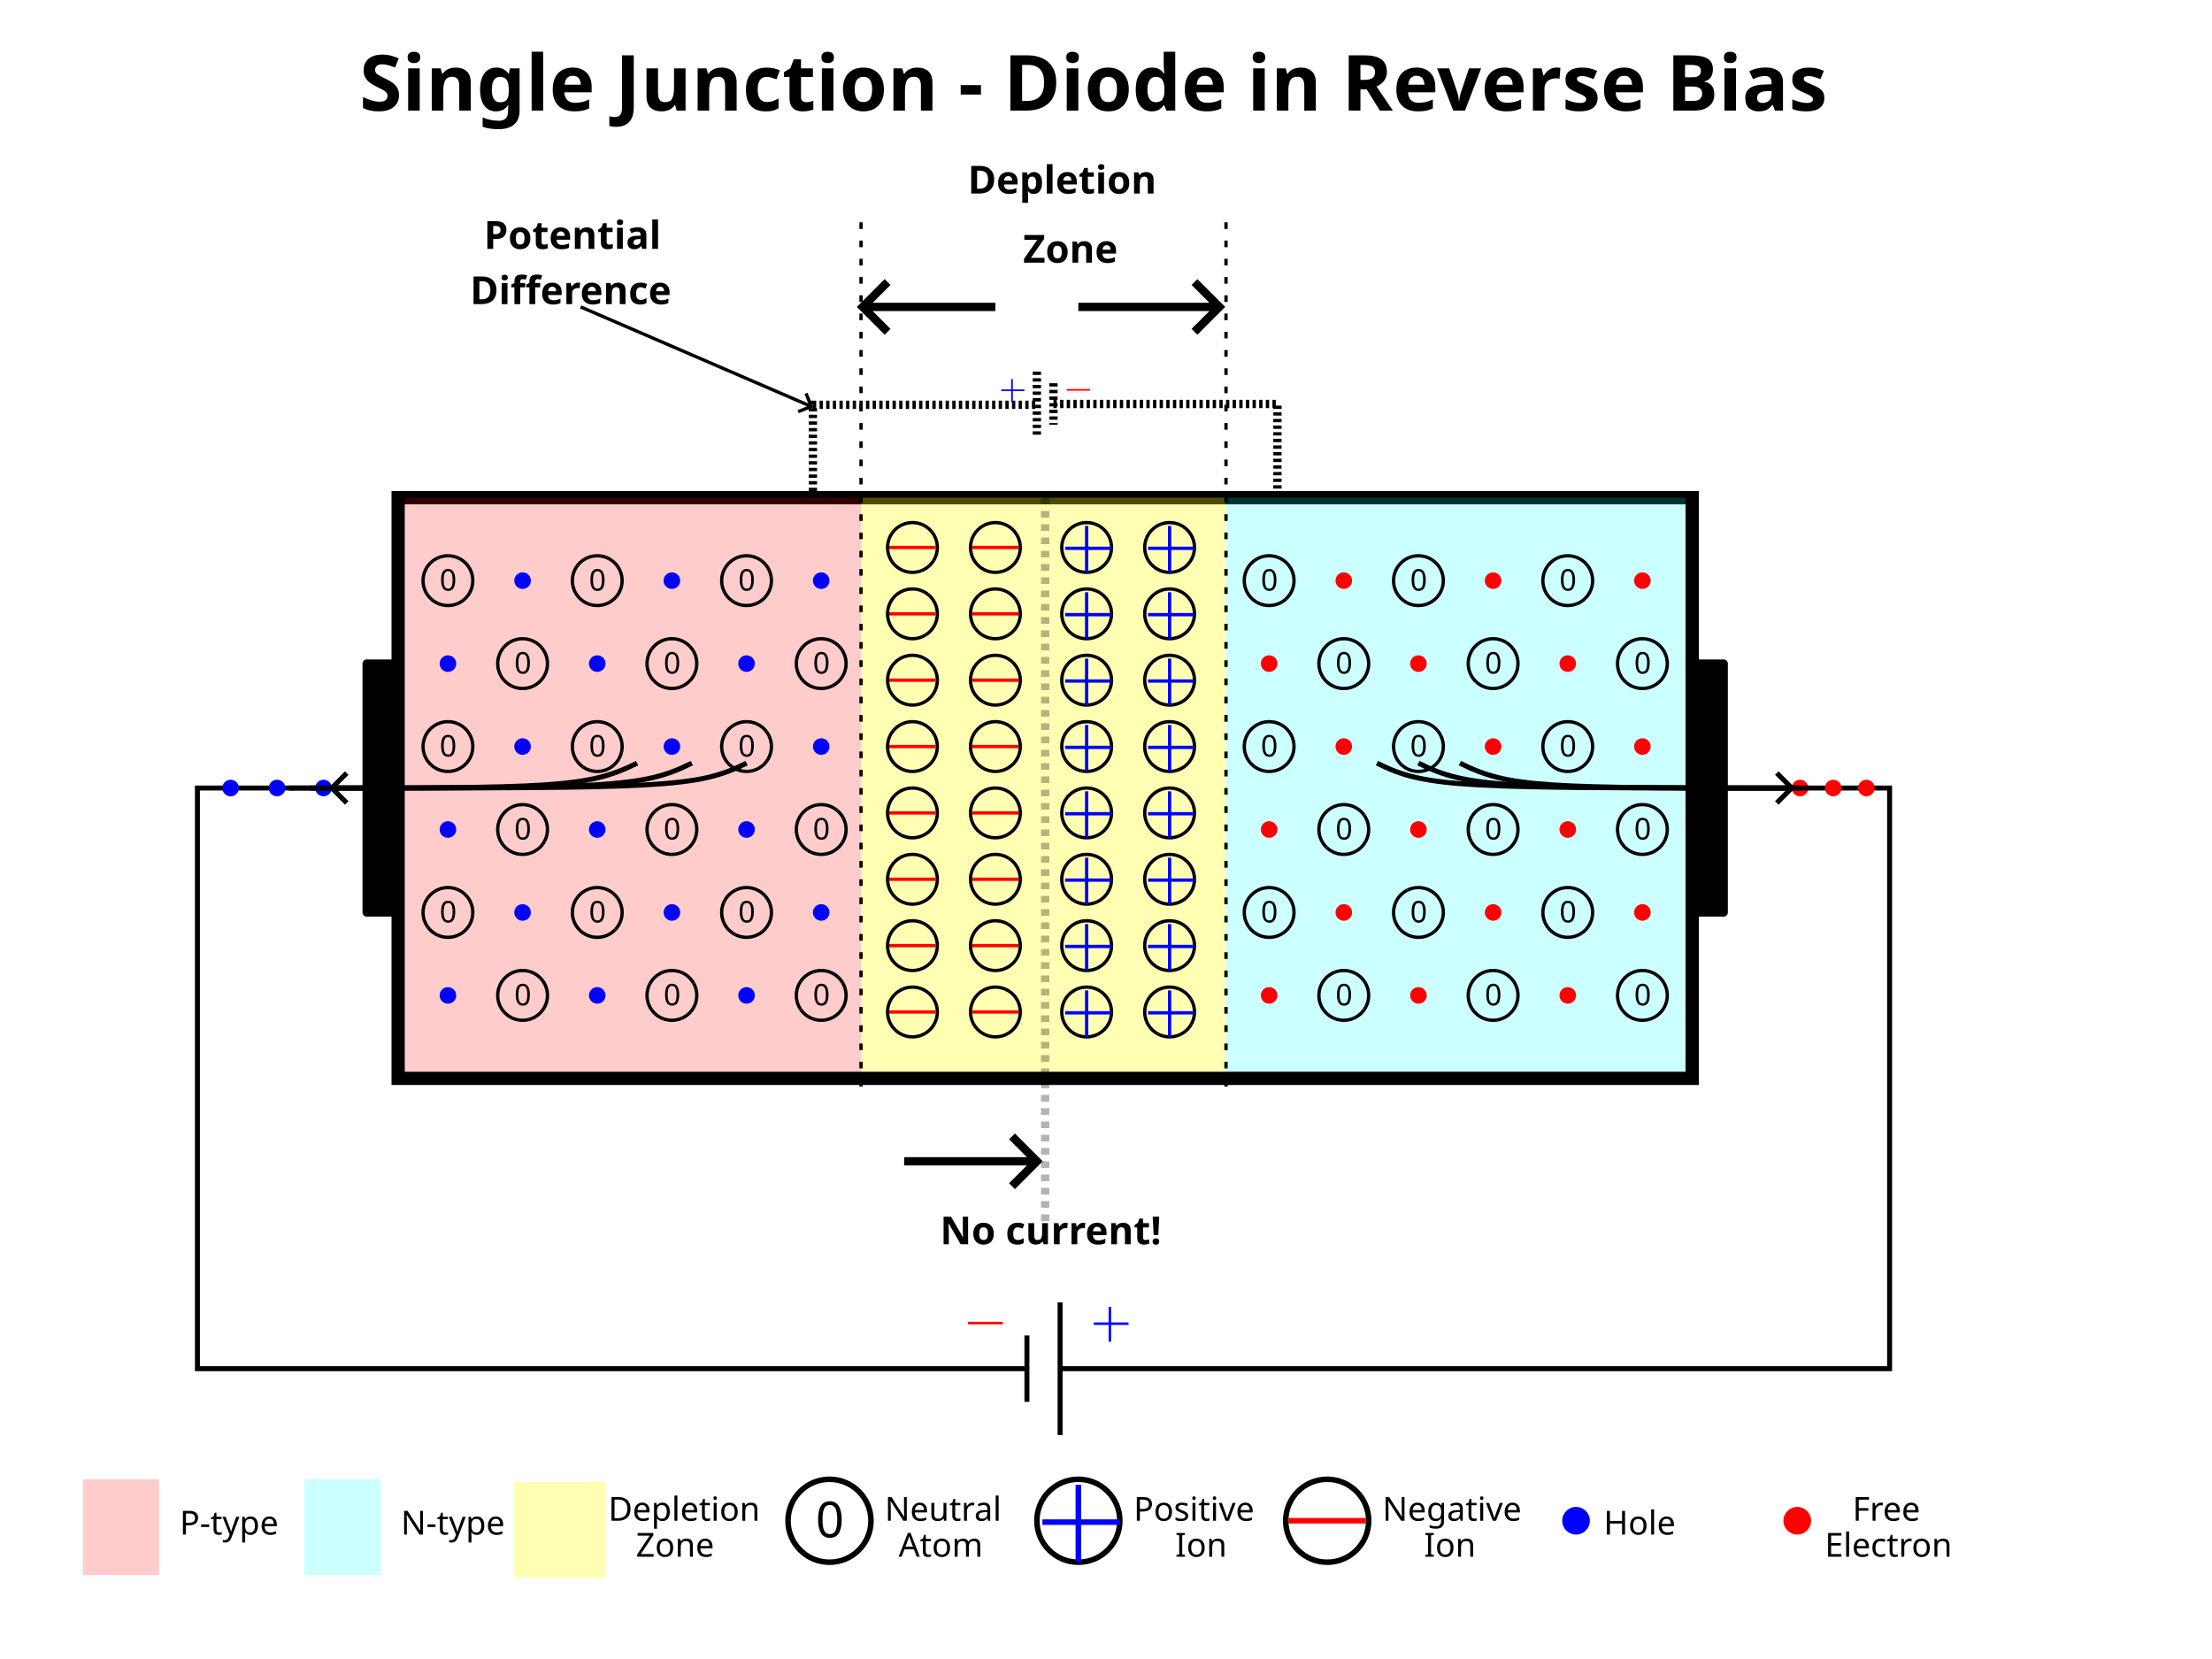
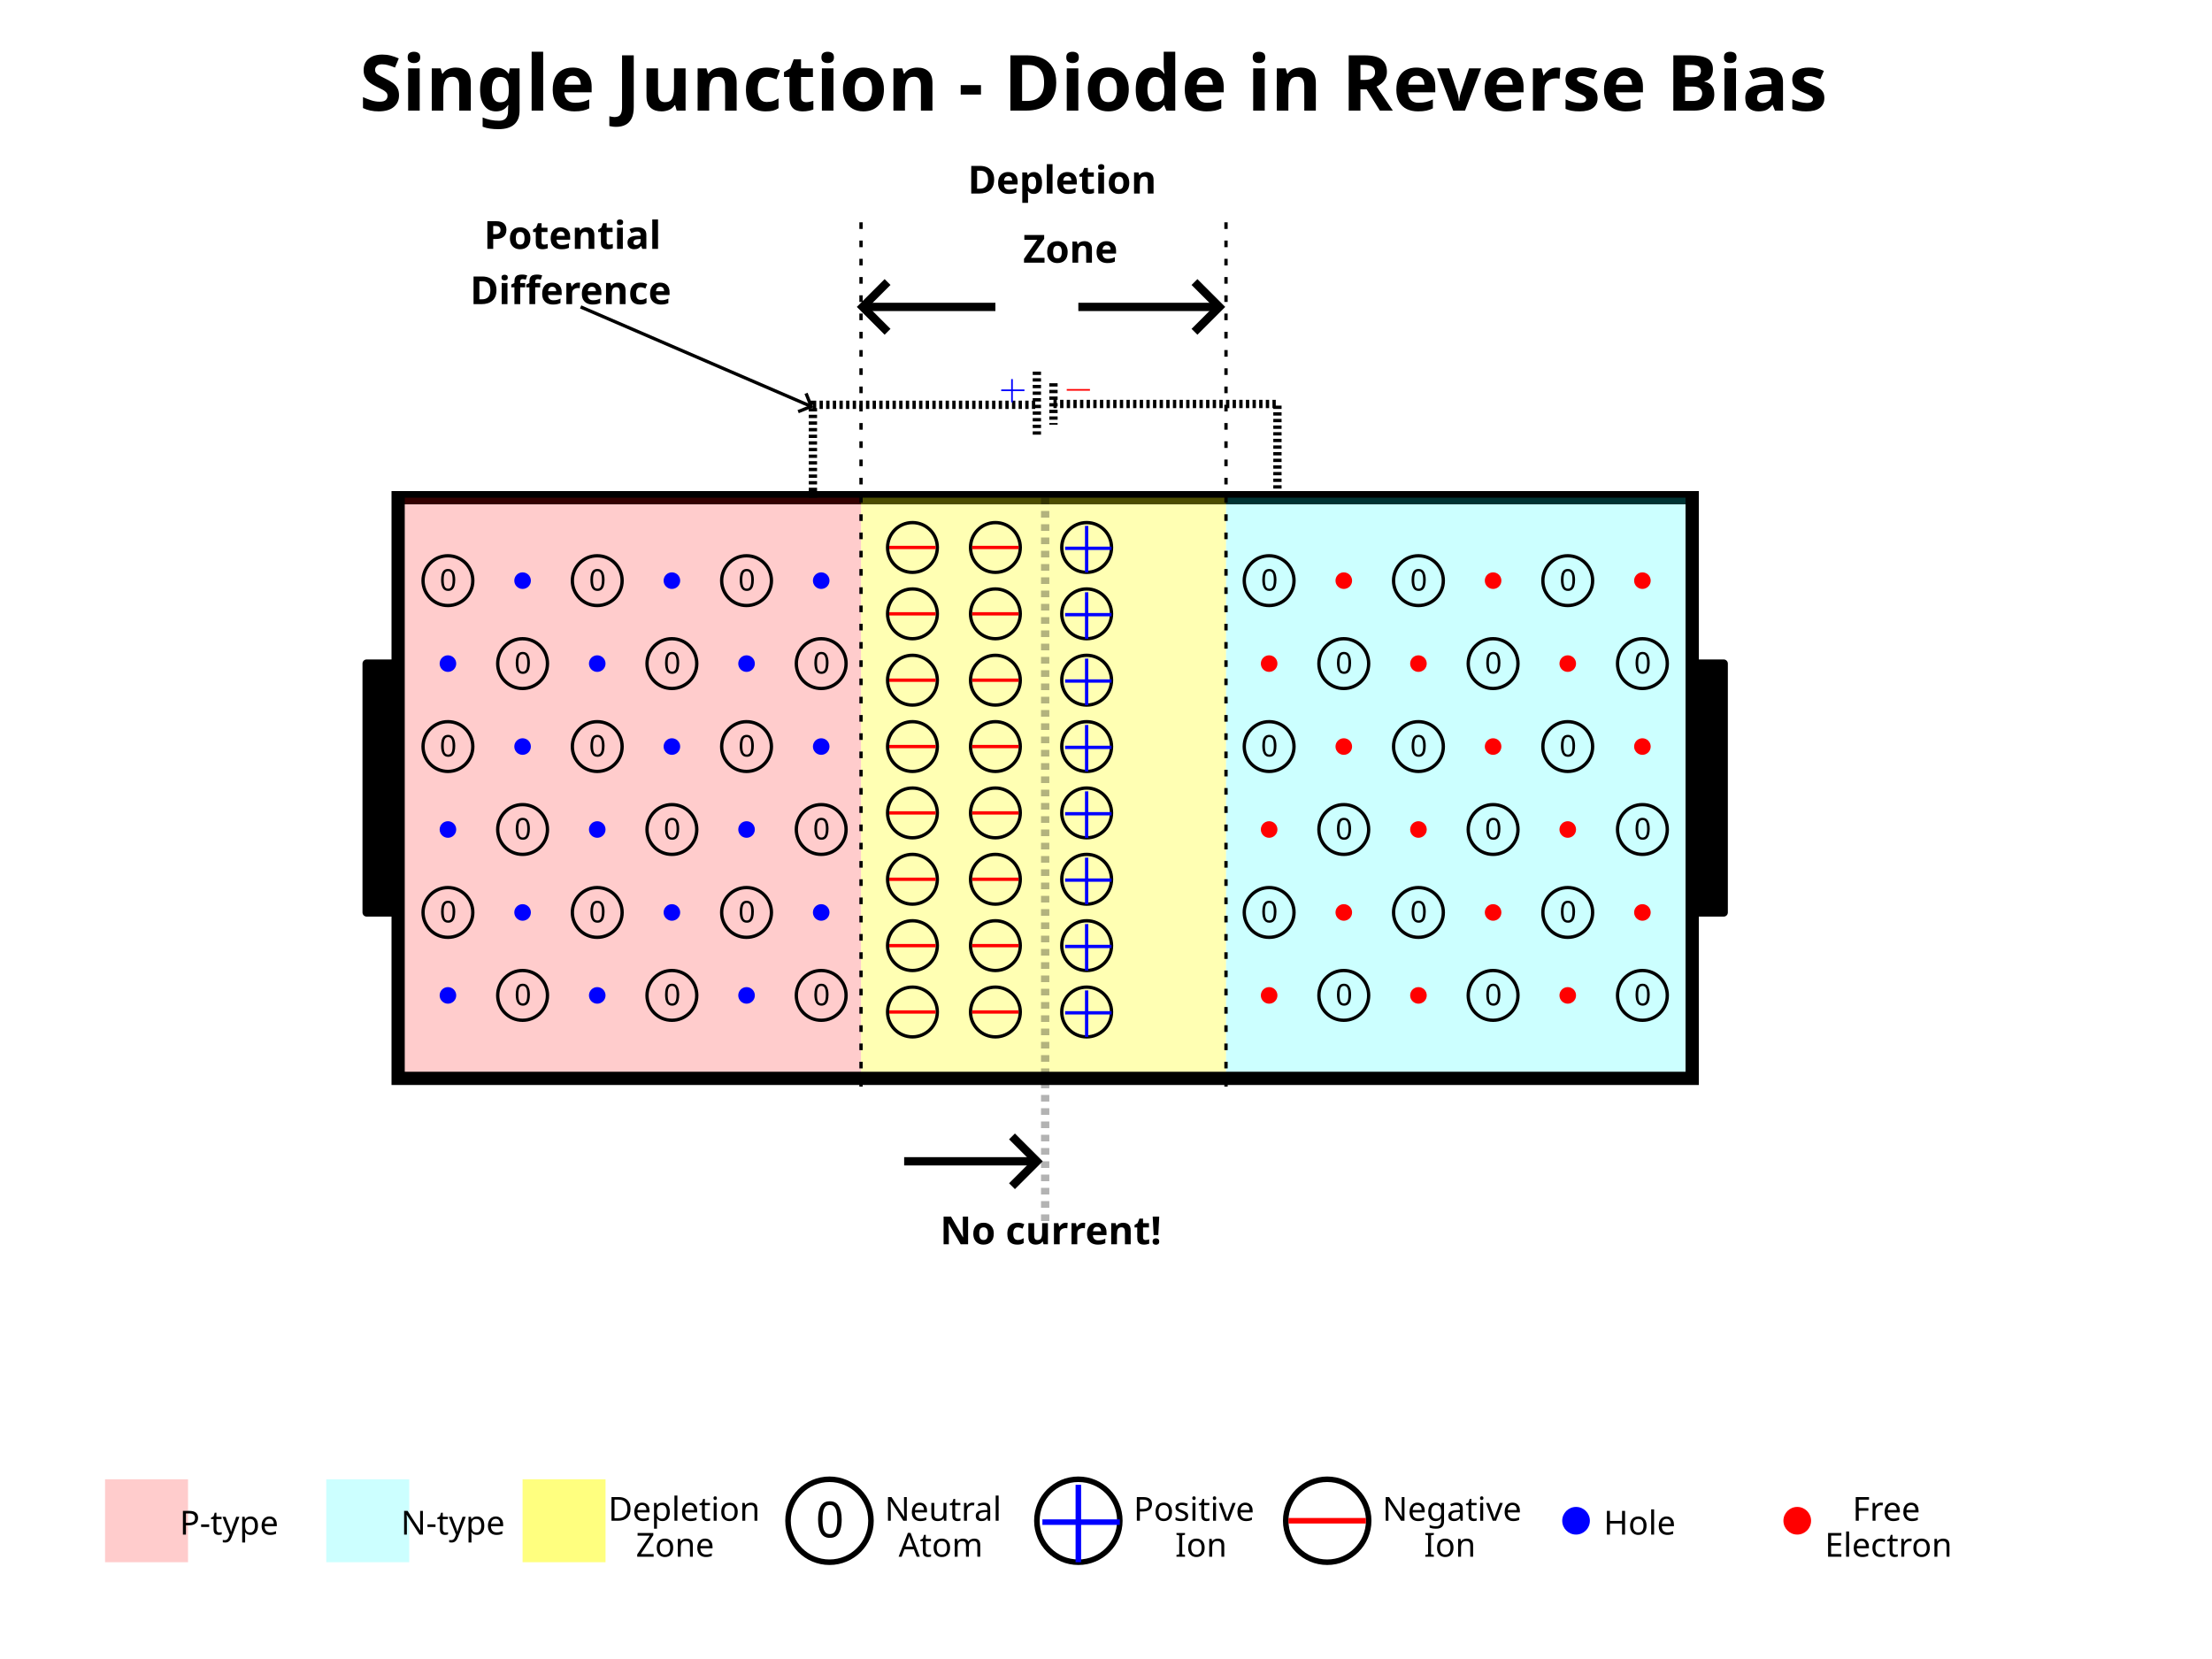
<svg xmlns="http://www.w3.org/2000/svg" xmlns:xlink="http://www.w3.org/1999/xlink" id="svg1" version="1.1" viewBox="0 0 800 600" width="800" height="600" preserveAspectRatio="xMidYMid" fill-rule="evenodd">
  <defs>
    <marker id="arrow_head" style="overflow:visible" viewBox="0 0 4 6" markerWidth="4" markerHeight="6" refX="left" refY="center" orient="auto-start-reverse" preserveAspectRatio="xMidYMid">
      <path style="fill:none;stroke:context-stroke;stroke-width:1;stroke-linecap:butt" d="M -3,-3 L 0,0 L -3,3">
            </path>
    </marker>
    <text id="headline" font-family="Ubuntu" font-size="28" font-weight="bold" fill="#000000">
      <tspan>Single Junction - Diode in Reverse Bias</tspan>
    </text>
    <text id="title_1" font-family="Ubuntu" font-size="14" font-weight="bold" fill="#000000">
      <tspan x="350" y="0">Depletion</tspan>
      <tspan x="370" y="25">Zone</tspan>
      <tspan x="175" y="20">Potential</tspan>
      <tspan x="170" y="40">Difference</tspan>
    </text>
    <text id="title_2" font-family="Ubuntu" font-size="14" font-weight="bold" fill="#000000">
      <tspan x="280" y="0">No current!</tspan>
    </text>
    <circle id="hole" cx="0" cy="0" r="5" style="fill:#0000ff;fill-opacity:1;stroke:none">
        </circle>
    <circle id="electron" cx="0" cy="0" r="5" style="fill:#ff0000;fill-opacity:1;stroke:none">
        </circle>
-     <circle id="atom" cx="10" cy="0" r="30" style="fill:none;stroke:#000000;stroke-width:2;stroke-opacity:1">
-         </circle>
    <text id="neutral_atom_label" font-family="Ubuntu" font-size="18" font-weight="norm" fill="#000000">
      <tspan x="-5" y="6">0</tspan>
-     </text>
-     <text id="boron_ion_label" font-family="Ubuntu" font-size="22" font-weight="norm" fill="#000000">
-       <tspan x="0" y="5">B⁻</tspan>
-     </text>
-     <text id="phosphorus_ion_label" font-family="Ubuntu" font-size="22" font-weight="norm" fill="#000000">
-       <tspan x="0" y="5">P⁺</tspan>
    </text>
    <g id="neutral_atom">
      <use xlink:href="#ion" />
      <use xlink:href="#neutral_atom_label" />
-     </g>
-     <g id="boron_ion">
-       <use xlink:href="#atom" />
-       <use xlink:href="#boron_ion_label" />
-     </g>
-     <g id="phosphorus_ion">
-       <use xlink:href="#atom" />
-       <use xlink:href="#phosphorus_ion_label" />
    </g>
    <circle id="ion" cx="0" cy="0" r="15" style="fill:none;stroke:#000000;stroke-width:2;stroke-opacity:1">
        </circle>
    <path id="pos_charge" d="m 0,-13 v 28 m -13,-14.5 h 28" style="fill:none;stroke:#0000ff;stroke-width:2;stroke-opacity:1">
        </path>
    <path id="neg_charge" d="m -14,0 h 28" style="fill:none;stroke:#ff0000;stroke-width:2;stroke-opacity:1">
        </path>
    <g id="pos_ion">
      <use xlink:href="#ion" />
      <use xlink:href="#pos_charge" />
    </g>
    <g id="neg_ion">
      <use xlink:href="#ion" />
      <use xlink:href="#neg_charge" />
    </g>
-     <g id="pos_ions">
-       <use xlink:href="#pos_ion" x="15" y="30" />
-       <use xlink:href="#pos_ion" x="105" y="30" />
-       <use xlink:href="#pos_ion" x="195" y="30" />
-       <use xlink:href="#pos_ion" x="285" y="30" />
-       <use xlink:href="#pos_ion" x="60" y="80" />
-       <use xlink:href="#pos_ion" x="150" y="80" />
-       <use xlink:href="#pos_ion" x="240" y="80" />
-     </g>
    <g id="neutral_atoms">
      <use xlink:href="#neutral_atom" x="0" y="30" />
      <use xlink:href="#neutral_atom" x="90" y="30" />
      <use xlink:href="#neutral_atom" x="180" y="30" />
      <use xlink:href="#neutral_atom" x="45" y="80" />
      <use xlink:href="#neutral_atom" x="135" y="80" />
      <use xlink:href="#neutral_atom" x="225" y="80" />
-     </g>
-     <g id="neg_ions">
-       <use xlink:href="#neg_ion" x="15" y="30" />
-       <use xlink:href="#neg_ion" x="105" y="30" />
-       <use xlink:href="#neg_ion" x="195" y="30" />
-       <use xlink:href="#neg_ion" x="285" y="30" />
-       <use xlink:href="#neg_ion" x="60" y="80" />
-       <use xlink:href="#neg_ion" x="150" y="80" />
-       <use xlink:href="#neg_ion" x="240" y="80" />
    </g>
    <g id="dep_pos_ions">
      <use xlink:href="#pos_ion" x="0" y="0" />
      <use xlink:href="#pos_ion" x="0" y="40" />
      <use xlink:href="#pos_ion" x="0" y="80" />
      <use xlink:href="#pos_ion" x="0" y="120" />
      <use xlink:href="#pos_ion" x="0" y="160" />
      <use xlink:href="#pos_ion" x="0" y="200" />
      <use xlink:href="#pos_ion" x="0" y="240" />
      <use xlink:href="#pos_ion" x="0" y="280" />
    </g>
    <g id="dep_neg_ions">
      <use xlink:href="#neg_ion" x="0" y="0" />
      <use xlink:href="#neg_ion" x="0" y="40" />
      <use xlink:href="#neg_ion" x="0" y="80" />
      <use xlink:href="#neg_ion" x="0" y="120" />
      <use xlink:href="#neg_ion" x="0" y="160" />
      <use xlink:href="#neg_ion" x="0" y="200" />
      <use xlink:href="#neg_ion" x="0" y="240" />
      <use xlink:href="#neg_ion" x="0" y="280" />
    </g>
    <g id="free_electrons">
      <use xlink:href="#electron" x="95" y="0" />
      <use xlink:href="#electron" x="185" y="0" />
      <use xlink:href="#electron" x="275" y="0" />
      <use xlink:href="#electron" x="50" y="50" />
      <use xlink:href="#electron" x="140" y="50" />
      <use xlink:href="#electron" x="230" y="50" />
    </g>
    <g id="holes">
      <use xlink:href="#hole" x="80" y="0" />
      <use xlink:href="#hole" x="170" y="0" />
      <use xlink:href="#hole" x="260" y="0" />
      <use xlink:href="#hole" x="35" y="50" />
      <use xlink:href="#hole" x="125" y="50" />
      <use xlink:href="#hole" x="215" y="50" />
    </g>
    <rect id="box" x="0" y="0" width="780" height="350" style="fill:none;stroke:#000000;stroke-width:8">
        </rect>
    <rect id="terminal" x="0" y="0" width="20" height="150" style="fill:#000000;stroke:#000000;stroke-width:5;stroke-linecap:round;stroke-linejoin:round">
        </rect>
    <rect id="n_side" x="0" y="0" width="277" height="346" style="fill:#00ffff;fill-opacity:0.2;stroke:none">
        </rect>
    <rect id="p_side" x="0" y="0" width="275" height="346" style="fill:#ff0000;fill-opacity:0.2;stroke:none">
        </rect>
    <rect id="depletion_zone" x="0" y="0" width="220" height="346" style="fill:#ffff00;fill-opacity:0.3;stroke:none">
        </rect>
    <path id="barrier" d="m 0,0 v 440" style="fill:none;stroke:#000000;stroke-width:5;stroke-opacity:0.3;stroke-dasharray:4 4">
        </path>
    <g id="potential">
      <path d="m 0,0 v -56 h 135 m 0,-20 v 40 m 10,-33 v 25 m 0,-12.5 h 135 v 56" style="fill:none;stroke:#000000;stroke-width:5;stroke-opacity:1;stroke-dasharray:2 2">
            </path>
      <use xlink:href="#pos_charge" x="240" y="-130" transform="scale(0.50)" />
      <use xlink:href="#neg_charge" x="320" y="-130" transform="scale(0.50)" />
    </g>
-     <g id="circuit">
-       <path d="m 0,0 h -100 v 350 h 500 m 0,-20 v 40 m 20,-60 v 80 m 0,-40 h 500 v -350 h -100" style="fill:none;stroke:#000000;stroke-width:3">
-             </path>
-       <use xlink:href="#neg_charge" x="500" y="430" transform="scale(0.75)" />
-       <use xlink:href="#pos_charge" x="600" y="430" transform="scale(0.75)" />
-     </g>
-     <path id="charge_move_long" d="m 0,0 c -30,15 -50,15 -250,15" style="fill:none;stroke:#000000;stroke-width:3;stroke-opacity:1;marker-end:url(#arrow_head)">
-         </path>
-     <path id="charge_move" d="m 0,0 c -30,15 -50,15 -230,15" style="fill:none;stroke:#000000;stroke-width:3;stroke-opacity:1">
-         </path>
-     <path id="charge_move_short" d="m 0,0 c -30,15 -50,15 -210,15" style="fill:none;stroke:#000000;stroke-width:3;stroke-opacity:1">
-         </path>
-     <g id="hole_move_long">
-       <use xlink:href="#charge_move_long" x="0" y="0" />
-       <use xlink:href="#hole" x="-255" y="15" />
-     </g>
-     <g id="hole_move">
-       <use xlink:href="#charge_move" x="0" y="0" />
-       <use xlink:href="#hole" x="-250" y="15" />
-     </g>
-     <g id="hole_move_short">
-       <use xlink:href="#charge_move_short" x="0" y="0" />
-       <use xlink:href="#hole" x="-245" y="15" />
-     </g>
-     <g id="electron_move_long">
-       <use xlink:href="#charge_move_long" transform="scale(-1,1)" />
-       <use xlink:href="#electron" x="255" y="15" />
-     </g>
-     <g id="electron_move">
-       <use xlink:href="#charge_move" transform="scale(-1,1)" />
-       <use xlink:href="#electron" x="250" y="15" />
-     </g>
-     <g id="electron_move_short">
-       <use xlink:href="#charge_move_short" transform="scale(-1,1)" />
-       <use xlink:href="#electron" x="245" y="15" />
-     </g>
    <g id="body">
      <use xlink:href="#box" x="10" y="100" />
      <use xlink:href="#n_side" x="509" y="100" />
      <use xlink:href="#p_side" x="14" y="100" />
      <use xlink:href="#depletion_zone" x="289" y="100" />
      <use xlink:href="#barrier" x="400" y="100" />
      <use xlink:href="#potential" x="260" y="100" />
      <use xlink:href="#terminal" x="-9" y="200" />
      <use xlink:href="#terminal" x="789" y="200" />
      <use xlink:href="#circuit" x="-11" y="275" />
      <path d="M 120 -15 L 259 45" style="stroke:#000000;stroke-width:2;marker-end:url(#arrow_head)" />
      <path d="M 289 455 L 289 -70" style="stroke:#000000;stroke-width:2;stroke-opacity:1;stroke-dasharray:4 7" />
      <path d="M 509 455 L 509 -70" style="stroke:#000000;stroke-width:2;stroke-opacity:1;stroke-dasharray:4 7" />
      <path d="M 370 -15 H 290" style="stroke:#000000;stroke-width:5;marker-end:url(#arrow_head)" />
      <path d="M 420 -15 H 505" style="stroke:#000000;stroke-width:5;marker-end:url(#arrow_head)" />
      <path d="M 315 500 H 395" style="stroke:#000000;stroke-width:5;marker-end:url(#arrow_head)" />
      <use xlink:href="#neutral_atoms" x="40" y="120" />
      <use xlink:href="#neutral_atoms" x="40" y="220" />
      <use xlink:href="#neutral_atoms" x="40" y="320" />
      <use xlink:href="#neutral_atoms" x="535" y="120" />
      <use xlink:href="#neutral_atoms" x="535" y="220" />
      <use xlink:href="#neutral_atoms" x="535" y="320" />
      <use xlink:href="#holes" x="5" y="150" />
      <use xlink:href="#holes" x="5" y="250" />
      <use xlink:href="#holes" x="5" y="350" />
      <use xlink:href="#free_electrons" x="485" y="150" />
      <use xlink:href="#free_electrons" x="485" y="250" />
      <use xlink:href="#free_electrons" x="485" y="350" />
      <use xlink:href="#dep_neg_ions" x="370" y="130" />
      <use xlink:href="#dep_neg_ions" x="320" y="130" />
      <use xlink:href="#dep_pos_ions" x="425" y="130" />
-       <use xlink:href="#dep_pos_ions" x="475" y="130" />
-       <use xlink:href="#hole_move_long" x="220" y="260" />
-       <use xlink:href="#hole_move" x="187" y="260" />
-       <use xlink:href="#hole_move_short" x="154" y="260" />
-       <use xlink:href="#electron_move_long" x="600" y="260" />
-       <use xlink:href="#electron_move" x="625" y="260" />
-       <use xlink:href="#electron_move_short" x="650" y="260" />
    </g>
+     <rect id="leg_p_side" x="0" y="0" width="30" height="30" style="fill:#ff0000;fill-opacity:0.2;stroke:none">
+         </rect>
+     <rect id="leg_n_side" x="0" y="0" width="30" height="30" style="fill:#00ffff;fill-opacity:0.2;stroke:none">
+         </rect>
+     <rect id="leg_dep_zone" x="0" y="0" width="30" height="30" style="fill:#ffff00;fill-opacity:0.5;stroke:none">
+         </rect>
    <g id="legend">
-       <use xlink:href="#p_side" x="0" y="350" transform="scale(0.1)" />
-       <use xlink:href="#n_side" x="800" y="350" transform="scale(0.1)" />
-       <use xlink:href="#depletion_zone" x="1040" y="360" transform="scale(0.15,0.1)" />
+       <use xlink:href="#leg_p_side" x="8" y="35" />
+       <use xlink:href="#leg_n_side" x="88" y="35" />
+       <use xlink:href="#leg_dep_zone" x="159" y="35" />
      <use xlink:href="#neutral_atom" x="270" y="50" />
      <use xlink:href="#pos_ion" x="360" y="50" />
      <use xlink:href="#neg_ion" x="450" y="50" />
      <use xlink:href="#hole" x="540" y="50" />
      <use xlink:href="#electron" x="620" y="50" />
      <text font-family="Ubuntu" font-size="12" font-weight="norm" fill="#000000">
        <tspan x="35" y="55">P-type</tspan>
        <tspan x="115" y="55">N-type</tspan>
        <tspan x="190" y="50">Depletion</tspan>
        <tspan x="200" y="63">Zone</tspan>
        <tspan x="290" y="50">Neutral</tspan>
        <tspan x="295" y="63">Atom</tspan>
        <tspan x="380" y="50">Positive</tspan>
        <tspan x="395" y="63">Ion</tspan>
        <tspan x="470" y="50">Negative</tspan>
        <tspan x="485" y="63">Ion</tspan>
        <tspan x="550" y="55">Hole</tspan>
        <tspan x="640" y="50">Free</tspan>
        <tspan x="630" y="63">Electron</tspan>
      </text>
    </g>
  </defs>
  <g id="page1">
    <g id="layer1" style="display:inline">
      <rect x="0" y="0" width="800" height="600" fill="white">
            </rect>
    </g>
    <g id="layer2" style="display:inline">
      <use xlink:href="#headline" x="130" y="40" />
      <use xlink:href="#body" x="230" y="200" transform="scale(0.6)" />
      <use xlink:href="#title_1" x="0" y="70" />
      <use xlink:href="#title_2" x="60" y="450" />
      <use xlink:href="#legend" x="30" y="500" />
    </g>
  </g>
</svg>
